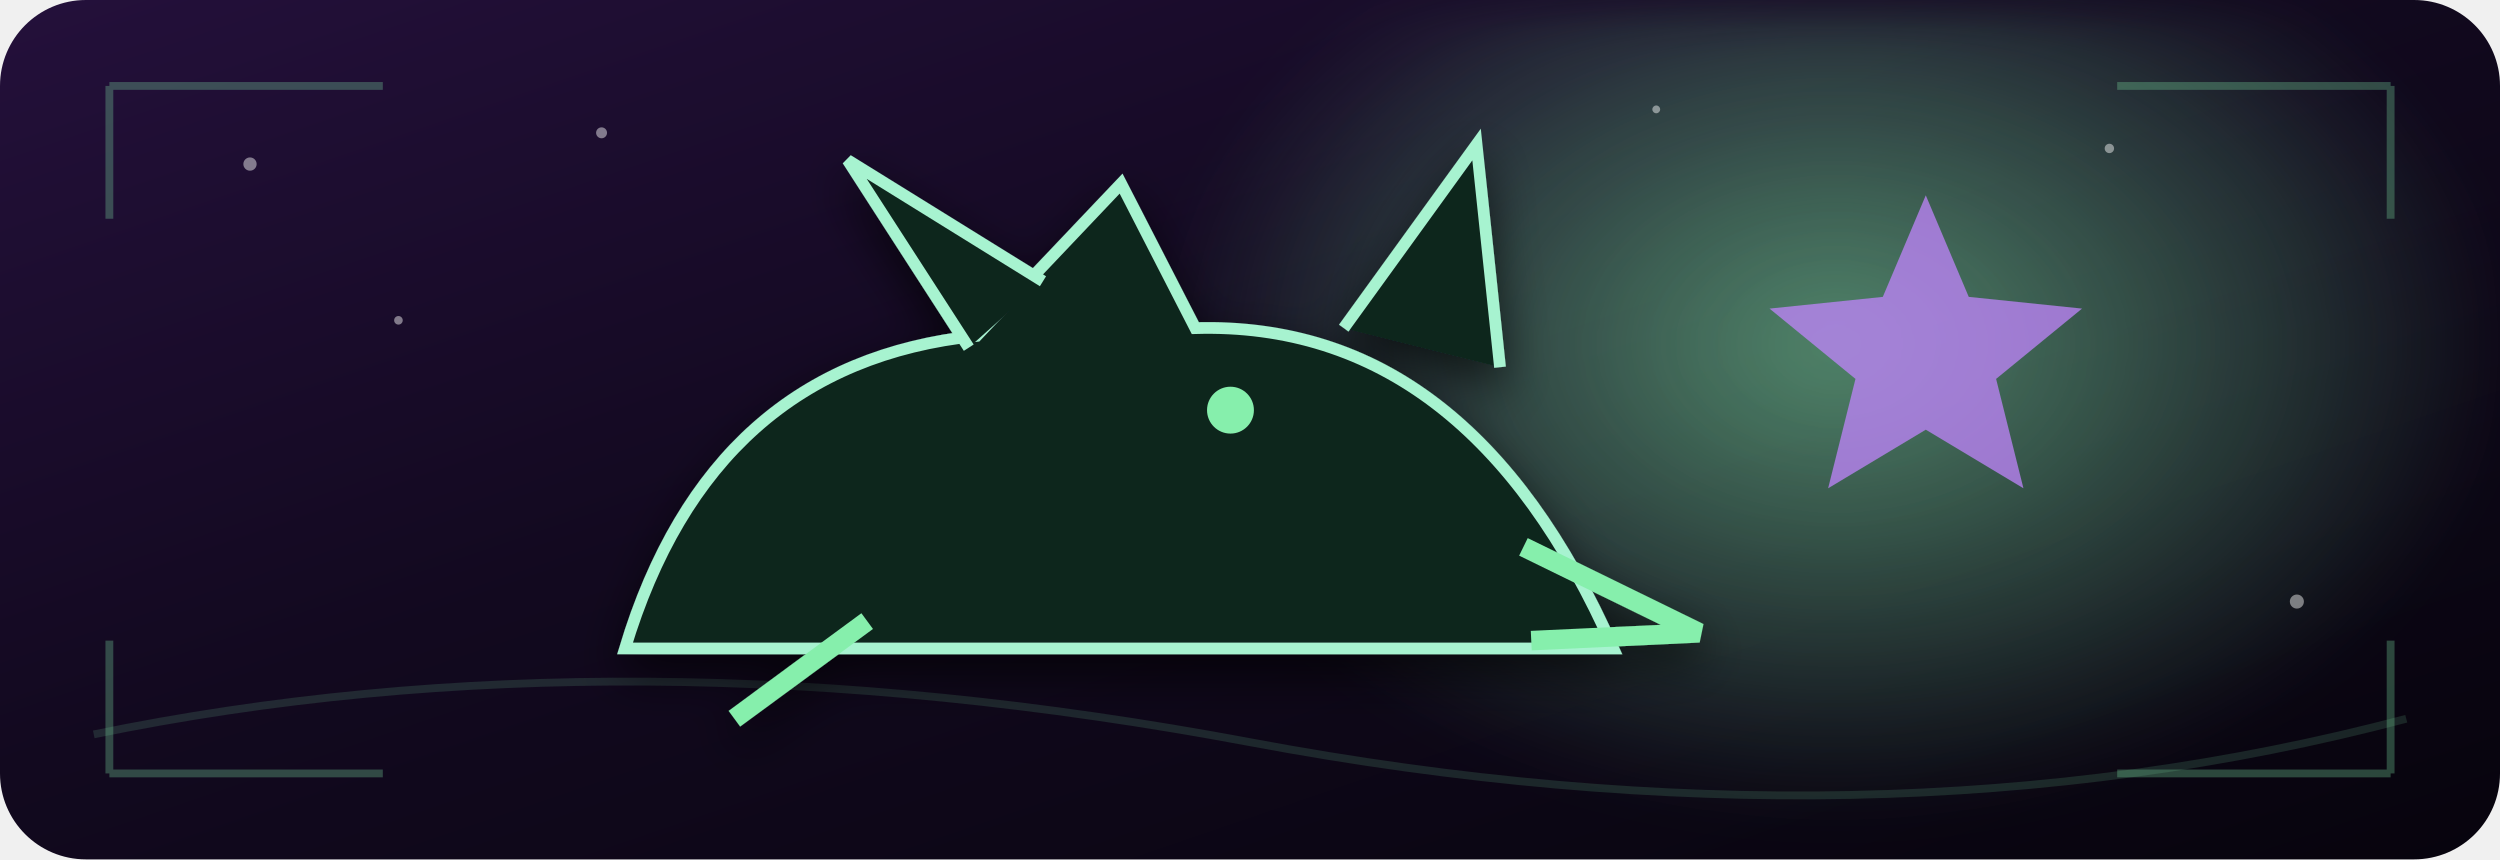
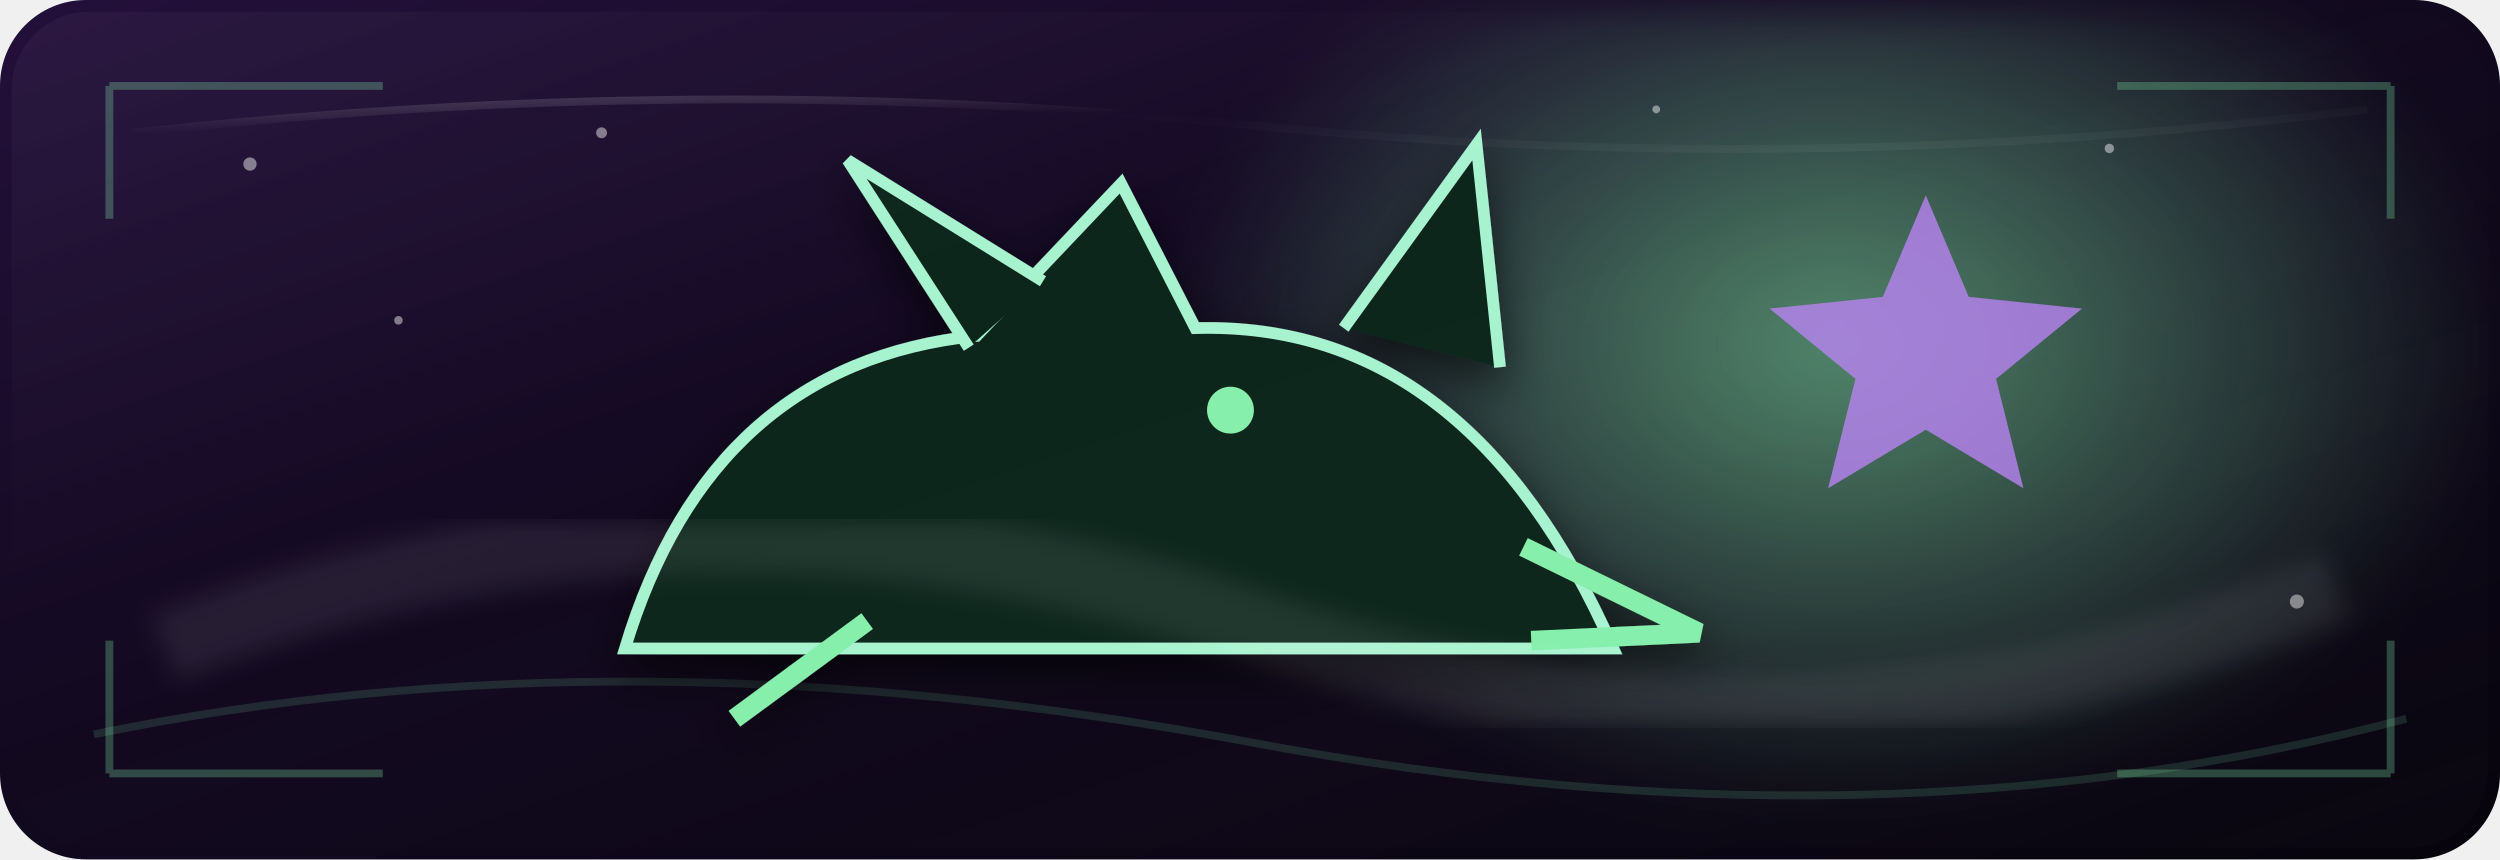
<svg xmlns="http://www.w3.org/2000/svg" viewBox="0 0 640 220" aria-hidden="true">
  <defs>
    <linearGradient id="bg" x1="0" y1="0" x2="1" y2="1">
      <stop stop-color="#24103b" />
      <stop offset=".45" stop-color="#12091f" />
      <stop offset="1" stop-color="#07040d" />
    </linearGradient>
    <radialGradient id="aura">
      <stop stop-color="#86efac" stop-opacity=".55" />
      <stop offset="1" stop-color="#86efac" stop-opacity="0" />
    </radialGradient>
    <linearGradient id="metal" x1="0" y1="0" x2="1" y2="1">
      <stop stop-color="#fff" />
      <stop offset=".3" stop-color="#86efac" />
      <stop offset="1" stop-color="#14532d" />
    </linearGradient>
    <filter id="glow">
      <feGaussianBlur stdDeviation="8" />
    </filter>
    <filter id="shadow">
      <feDropShadow dx="0" dy="5" stdDeviation="6" flood-color="#000" flood-opacity=".65" />
    </filter>
+     <linearGradient id="artShine" x1="0" y1="0" x2="1" y2="1">
+       <stop stop-color="#fff" stop-opacity=".18" />
+       <stop offset=".35" stop-color="#fff" stop-opacity="0" />
+       <stop offset="1" stop-color="#fff" stop-opacity=".05" />
+     </linearGradient>
+     <filter id="artGlow">
+       <feGaussianBlur stdDeviation="3" />
+     </filter>
  </defs>
  <rect width="640" height="220" rx="22" fill="url(#bg)" />
  <ellipse cx="470" cy="88" rx="170" ry="120" fill="url(#aura)" filter="url(#glow)" />
  <g opacity=".45" fill="#fff">
    <circle cx="64" cy="42" r="1.7" />
    <circle cx="102" cy="82" r="1.1" />
    <circle cx="154" cy="34" r="1.4" />
    <circle cx="540" cy="38" r="1.2" />
    <circle cx="588" cy="154" r="1.8" />
    <circle cx="424" cy="28" r="1" />
  </g>
  <path d="M24 188 Q160 160 320 190 T616 184" fill="none" stroke="#86efac" stroke-opacity=".14" stroke-width="2" />
  <g filter="url(#shadow)">
    <path d="M160 166q22-73 90-80l37-39 19 37q70-2 107 82H160z" fill="#10251f" stroke="#a7f3d0" stroke-width="3" />
    <path d="M248 89l-31-48 50 31M344 84l34-47 6 57" fill="#10251f" stroke="#a7f3d0" stroke-width="3" />
    <circle cx="315" cy="105" r="6" fill="#86efac" />
    <path d="M390 140l45 22-43 2M222 159l-34 25" fill="none" stroke="#86efac" stroke-width="5" />
  </g>
  <path d="M493 50l11 26 29 3-22 18 7 28-25-15-25 15 7-28-22-18 29-3z" fill="#c084fc" opacity=".75" />
  <path d="M28 22h70M28 22v34M612 22h-70M612 22v34M28 198h70M28 198v-34M612 198h-70M612 198v-34" fill="none" stroke="#86efac" stroke-opacity=".28" stroke-width="2" />
+   <path d="M42 166 Q180 112 320 160 T598 150" fill="none" stroke="#fff" stroke-opacity=".08" stroke-width="18" filter="url(#artGlow)" />
+   <path d="M34 34 Q180 18 320 32 T606 28" fill="none" stroke="url(#artShine)" stroke-width="2" />
+   <rect x="3" y="3" width="634" height="214" rx="20" fill="url(#artShine)" opacity=".22" pointer-events="none" />
</svg>
